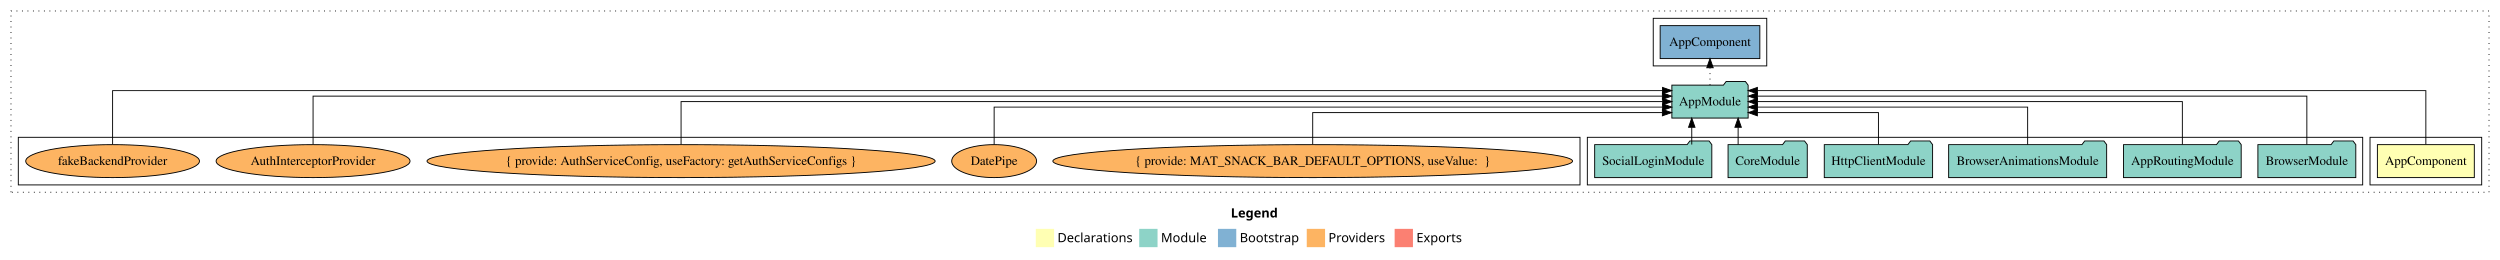
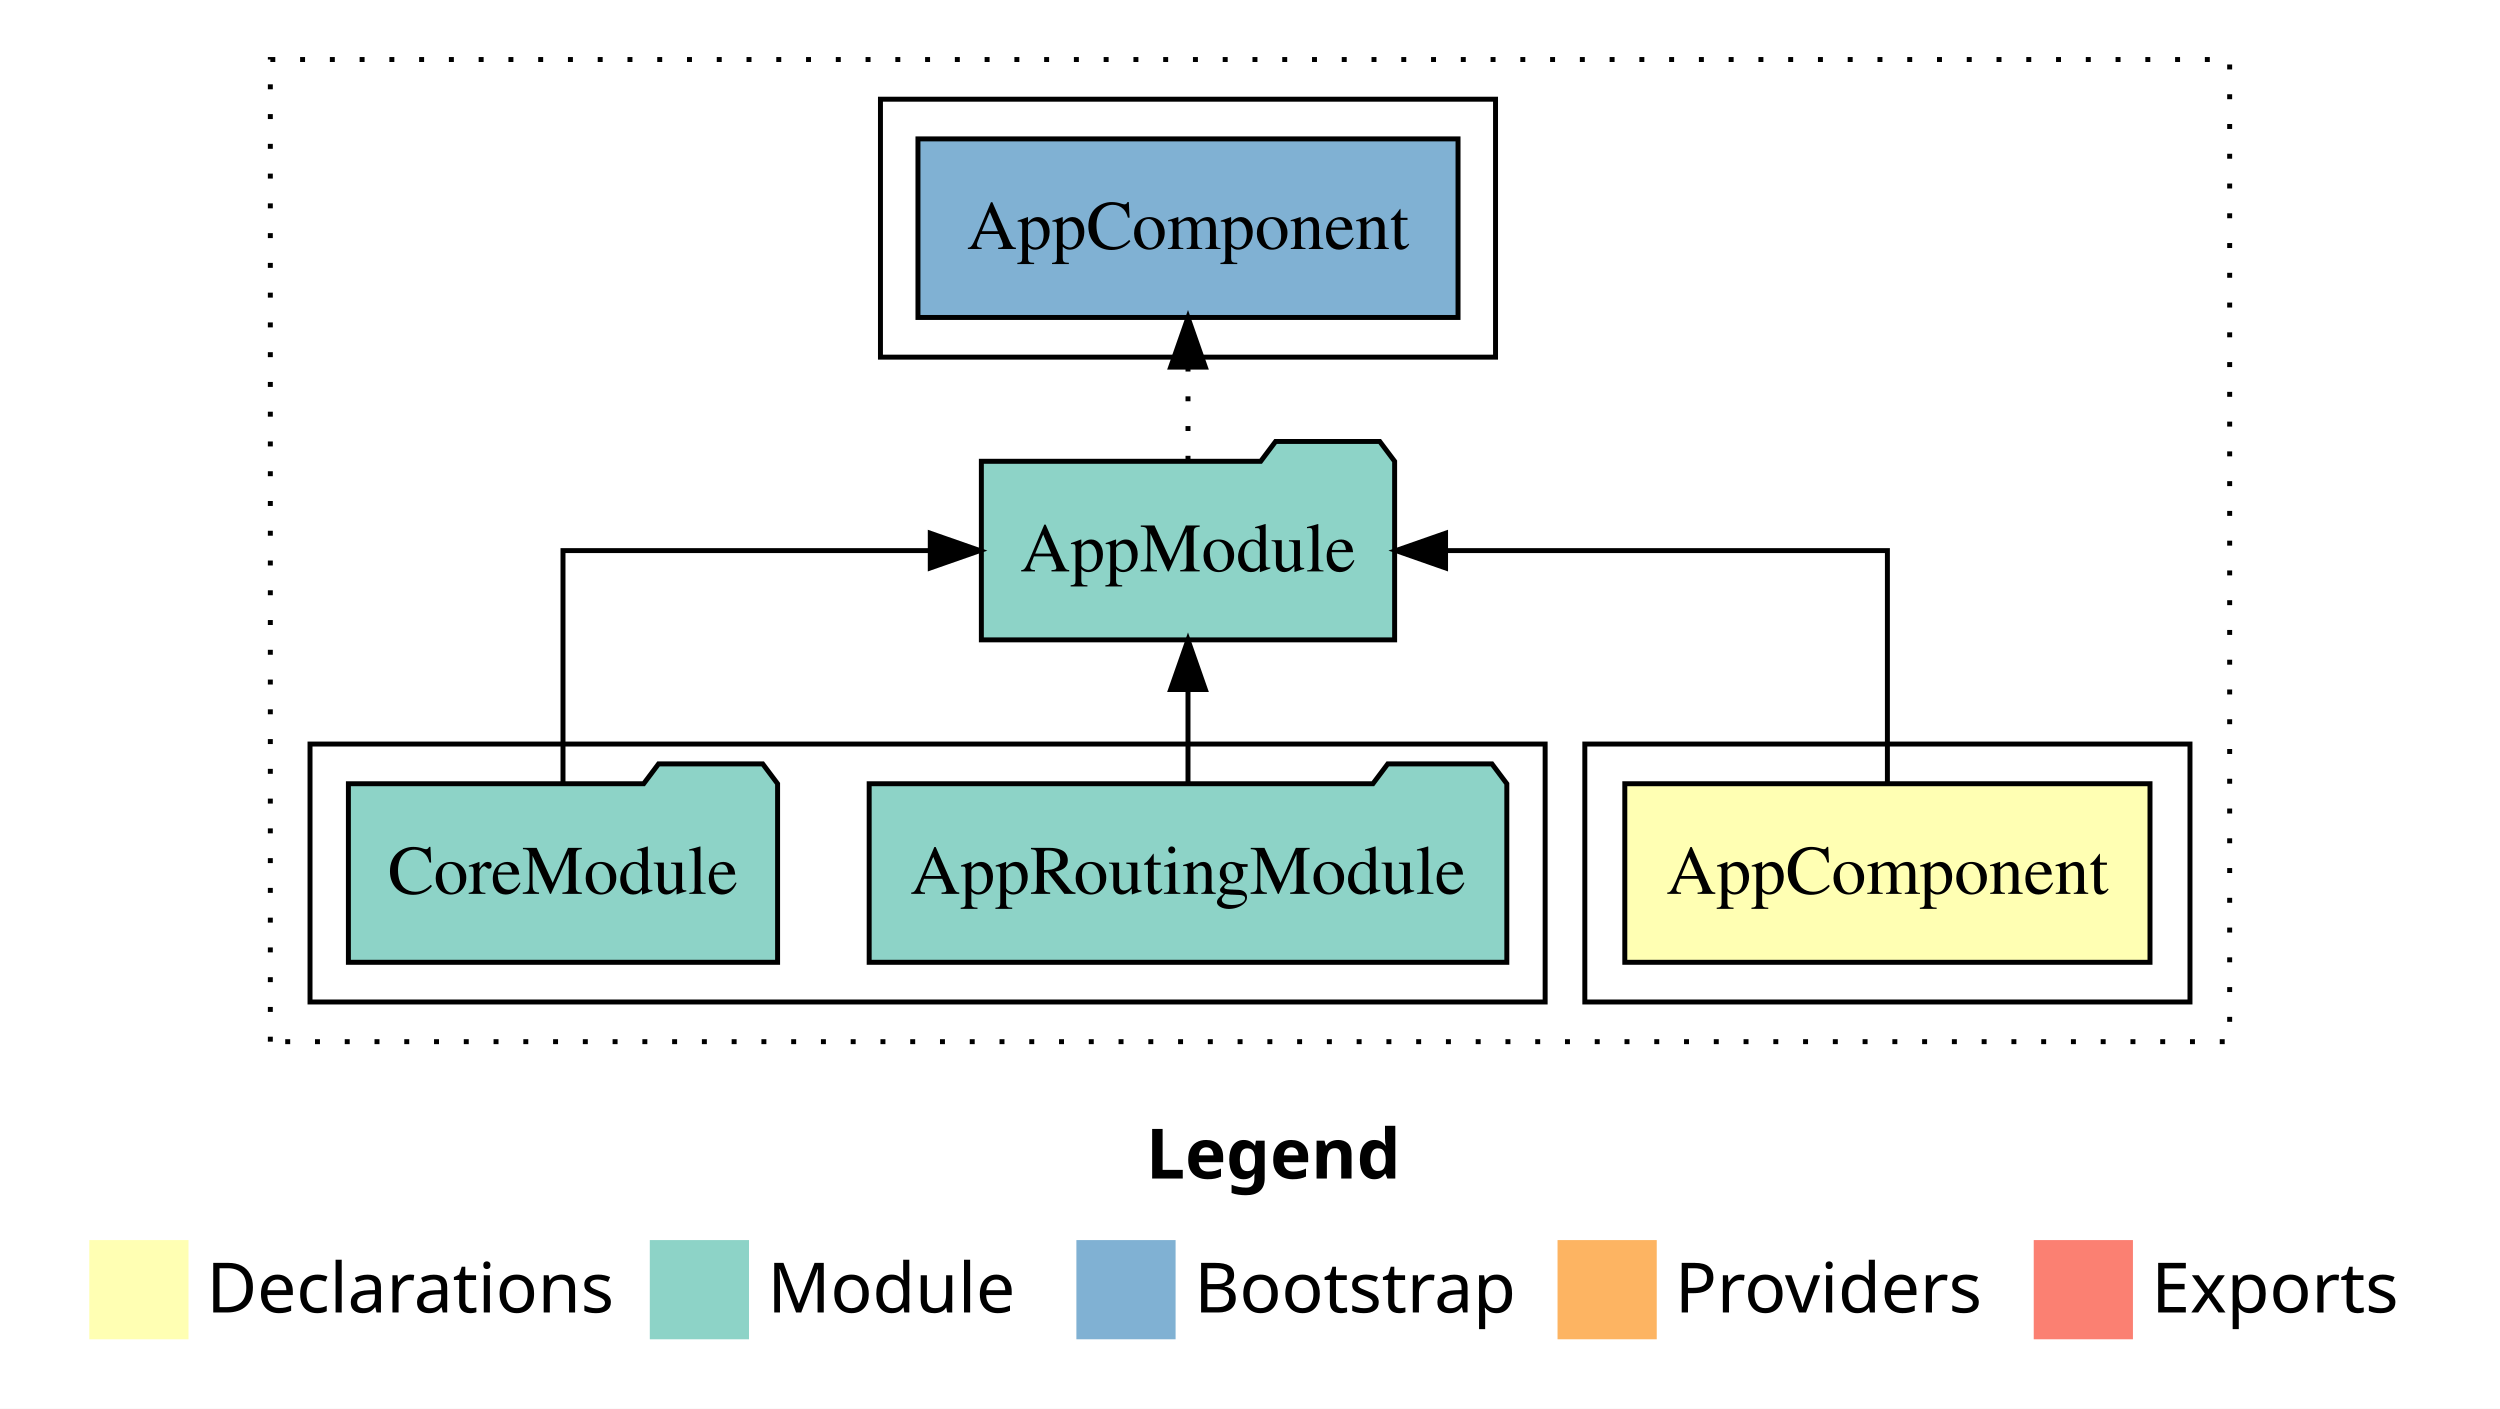
- <svg xmlns="http://www.w3.org/2000/svg" width="2731pt" height="284pt" viewBox="0.00 0.00 2731.00 284.00">
+ <svg xmlns="http://www.w3.org/2000/svg" width="504pt" height="284pt" viewBox="0.00 0.00 504.00 284.00">
  <g id="graph0" class="graph" transform="scale(1 1) rotate(0) translate(4 280)">
-     <polygon fill="#ffffff" stroke="transparent" points="-4,4 -4,-280 2727,-280 2727,4 -4,4" />
-     <text text-anchor="start" x="1340.509" y="-42.4" font-family="sans-serif" font-weight="bold" font-size="14.00" fill="#000000">Legend</text>
-     <polygon fill="#ffffb3" stroke="transparent" points="1127.5,-10 1127.5,-30 1147.5,-30 1147.5,-10 1127.5,-10" />
-     <text text-anchor="start" x="1151.129" y="-15.4" font-family="sans-serif" font-size="14.00" fill="#000000">  Declarations</text>
-     <polygon fill="#8dd3c7" stroke="transparent" points="1240.5,-10 1240.5,-30 1260.5,-30 1260.5,-10 1240.5,-10" />
-     <text text-anchor="start" x="1264.225" y="-15.4" font-family="sans-serif" font-size="14.00" fill="#000000">  Module</text>
-     <polygon fill="#80b1d3" stroke="transparent" points="1326.5,-10 1326.5,-30 1346.5,-30 1346.5,-10 1326.5,-10" />
-     <text text-anchor="start" x="1350.281" y="-15.4" font-family="sans-serif" font-size="14.00" fill="#000000">  Bootstrap</text>
-     <polygon fill="#fdb462" stroke="transparent" points="1423.5,-10 1423.5,-30 1443.5,-30 1443.5,-10 1423.5,-10" />
-     <text text-anchor="start" x="1447.173" y="-15.4" font-family="sans-serif" font-size="14.00" fill="#000000">  Providers</text>
-     <polygon fill="#fb8072" stroke="transparent" points="1519.5,-10 1519.5,-30 1539.5,-30 1539.5,-10 1519.5,-10" />
-     <text text-anchor="start" x="1543.226" y="-15.4" font-family="sans-serif" font-size="14.00" fill="#000000">  Exports</text>
+     <polygon fill="#ffffff" stroke="transparent" points="-4,4 -4,-280 500,-280 500,4 -4,4" />
+     <text text-anchor="start" x="227.009" y="-42.4" font-family="sans-serif" font-weight="bold" font-size="14.00" fill="#000000">Legend</text>
+     <polygon fill="#ffffb3" stroke="transparent" points="14,-10 14,-30 34,-30 34,-10 14,-10" />
+     <text text-anchor="start" x="37.629" y="-15.4" font-family="sans-serif" font-size="14.00" fill="#000000">  Declarations</text>
+     <polygon fill="#8dd3c7" stroke="transparent" points="127,-10 127,-30 147,-30 147,-10 127,-10" />
+     <text text-anchor="start" x="150.725" y="-15.4" font-family="sans-serif" font-size="14.00" fill="#000000">  Module</text>
+     <polygon fill="#80b1d3" stroke="transparent" points="213,-10 213,-30 233,-30 233,-10 213,-10" />
+     <text text-anchor="start" x="236.781" y="-15.4" font-family="sans-serif" font-size="14.00" fill="#000000">  Bootstrap</text>
+     <polygon fill="#fdb462" stroke="transparent" points="310,-10 310,-30 330,-30 330,-10 310,-10" />
+     <text text-anchor="start" x="333.673" y="-15.4" font-family="sans-serif" font-size="14.00" fill="#000000">  Providers</text>
+     <polygon fill="#fb8072" stroke="transparent" points="406,-10 406,-30 426,-30 426,-10 406,-10" />
+     <text text-anchor="start" x="429.726" y="-15.4" font-family="sans-serif" font-size="14.00" fill="#000000">  Exports</text>
    <g id="clust1" class="cluster">
-       <polygon fill="none" stroke="#000000" stroke-dasharray="1,5" points="8,-70 8,-268 2715,-268 2715,-70 8,-70" />
+       <polygon fill="none" stroke="#000000" stroke-dasharray="1,5" points="50.5,-70 50.5,-268 445.5,-268 445.5,-70 50.5,-70" />
    </g>
    <g id="clust2" class="cluster">
-       <polygon fill="none" stroke="#000000" points="2585,-78 2585,-130 2707,-130 2707,-78 2585,-78" />
+       <polygon fill="none" stroke="#000000" points="315.5,-78 315.5,-130 437.5,-130 437.5,-78 315.5,-78" />
    </g>
    <g id="clust4" class="cluster">
-       <polygon fill="none" stroke="#000000" points="1730,-78 1730,-130 2577,-130 2577,-78 1730,-78" />
+       <polygon fill="none" stroke="#000000" points="58.5,-78 58.5,-130 307.5,-130 307.5,-78 58.5,-78" />
    </g>
    <g id="clust6" class="cluster">
-       <polygon fill="none" stroke="#000000" points="1802,-208 1802,-260 1926,-260 1926,-208 1802,-208" />
-     </g>
-     <g id="clust7" class="cluster">
-       <polygon fill="none" stroke="#000000" points="16,-78 16,-130 1722,-130 1722,-78 16,-78" />
+       <polygon fill="none" stroke="#000000" points="173.5,-208 173.5,-260 297.5,-260 297.5,-208 173.5,-208" />
    </g>
    <g id="node1" class="node">
-       <polygon fill="#ffffb3" stroke="#000000" points="2698.94,-122 2593.06,-122 2593.06,-86 2698.94,-86 2698.94,-122" />
-       <text text-anchor="middle" x="2646" y="-99.8" font-family="Times,serif" font-size="14.00" fill="#000000">AppComponent</text>
+       <polygon fill="#ffffb3" stroke="#000000" points="429.44,-122 323.56,-122 323.56,-86 429.44,-86 429.44,-122" />
+       <text text-anchor="middle" x="376.5" y="-99.8" font-family="Times,serif" font-size="14.00" fill="#000000">AppComponent</text>
    </g>
    <g id="node2" class="node">
-       <polygon fill="#8dd3c7" stroke="#000000" points="1905.657,-187 1902.657,-191 1881.657,-191 1878.657,-187 1822.343,-187 1822.343,-151 1905.657,-151 1905.657,-187" />
-       <text text-anchor="middle" x="1864" y="-164.8" font-family="Times,serif" font-size="14.00" fill="#000000">AppModule</text>
+       <polygon fill="#8dd3c7" stroke="#000000" points="277.157,-187 274.157,-191 253.157,-191 250.157,-187 193.843,-187 193.843,-151 277.157,-151 277.157,-187" />
+       <text text-anchor="middle" x="235.5" y="-164.8" font-family="Times,serif" font-size="14.00" fill="#000000">AppModule</text>
    </g>
    <g id="edge1" class="edge">
-       <path fill="none" stroke="#000000" d="M2646,-122.248C2646,-145.018 2646,-181 2646,-181 2646,-181 1915.767,-181 1915.767,-181" />
-       <polygon fill="#000000" stroke="#000000" points="1915.767,-177.5 1905.767,-181 1915.767,-184.5 1915.767,-177.5" />
+       <path fill="none" stroke="#000000" d="M376.5,-122.106C376.5,-141.339 376.5,-169 376.5,-169 376.5,-169 287.423,-169 287.423,-169" />
+       <polygon fill="#000000" stroke="#000000" points="287.423,-165.5 277.423,-169 287.423,-172.5 287.423,-165.5" />
    </g>
-     <g id="node9" class="node">
-       <polygon fill="#80b1d3" stroke="#000000" points="1918.439,-252 1809.561,-252 1809.561,-216 1918.439,-216 1918.439,-252" />
-       <text text-anchor="middle" x="1864" y="-229.8" font-family="Times,serif" font-size="14.00" fill="#000000">AppComponent </text>
+     <g id="node5" class="node">
+       <polygon fill="#80b1d3" stroke="#000000" points="289.939,-252 181.061,-252 181.061,-216 289.939,-216 289.939,-252" />
+       <text text-anchor="middle" x="235.5" y="-229.8" font-family="Times,serif" font-size="14.00" fill="#000000">AppComponent </text>
    </g>
-     <g id="edge8" class="edge">
-       <path fill="none" stroke="#000000" stroke-dasharray="1,5" d="M1864,-187.106C1864,-187.106 1864,-205.991 1864,-205.991" />
-       <polygon fill="#000000" stroke="#000000" points="1860.5,-205.991 1864,-215.991 1867.5,-205.991 1860.5,-205.991" />
+     <g id="edge4" class="edge">
+       <path fill="none" stroke="#000000" stroke-dasharray="1,5" d="M235.5,-187.106C235.5,-187.106 235.5,-205.991 235.5,-205.991" />
+       <polygon fill="#000000" stroke="#000000" points="232,-205.991 235.5,-215.991 239,-205.991 232,-205.991" />
    </g>
    <g id="node3" class="node">
-       <polygon fill="#8dd3c7" stroke="#000000" points="2569.473,-122 2566.473,-126 2545.473,-126 2542.473,-122 2462.527,-122 2462.527,-86 2569.473,-86 2569.473,-122" />
-       <text text-anchor="middle" x="2516" y="-99.8" font-family="Times,serif" font-size="14.00" fill="#000000">BrowserModule</text>
+       <polygon fill="#8dd3c7" stroke="#000000" points="299.774,-122 296.774,-126 275.774,-126 272.774,-122 171.226,-122 171.226,-86 299.774,-86 299.774,-122" />
+       <text text-anchor="middle" x="235.5" y="-99.8" font-family="Times,serif" font-size="14.00" fill="#000000">AppRoutingModule</text>
    </g>
    <g id="edge2" class="edge">
-       <path fill="none" stroke="#000000" d="M2516,-122.284C2516,-143.321 2516,-175 2516,-175 2516,-175 1915.777,-175 1915.777,-175" />
-       <polygon fill="#000000" stroke="#000000" points="1915.777,-171.5 1905.777,-175 1915.777,-178.5 1915.777,-171.5" />
+       <path fill="none" stroke="#000000" d="M235.5,-122.106C235.5,-122.106 235.5,-140.991 235.5,-140.991" />
+       <polygon fill="#000000" stroke="#000000" points="232,-140.991 235.5,-150.991 239,-140.991 232,-140.991" />
    </g>
    <g id="node4" class="node">
-       <polygon fill="#8dd3c7" stroke="#000000" points="2444.274,-122 2441.274,-126 2420.274,-126 2417.274,-122 2315.726,-122 2315.726,-86 2444.274,-86 2444.274,-122" />
-       <text text-anchor="middle" x="2380" y="-99.8" font-family="Times,serif" font-size="14.00" fill="#000000">AppRoutingModule</text>
+       <polygon fill="#8dd3c7" stroke="#000000" points="152.762,-122 149.762,-126 128.762,-126 125.762,-122 66.238,-122 66.238,-86 152.762,-86 152.762,-122" />
+       <text text-anchor="middle" x="109.5" y="-99.8" font-family="Times,serif" font-size="14.00" fill="#000000">CoreModule</text>
    </g>
    <g id="edge3" class="edge">
-       <path fill="none" stroke="#000000" d="M2380,-122.106C2380,-141.339 2380,-169 2380,-169 2380,-169 1915.789,-169 1915.789,-169" />
-       <polygon fill="#000000" stroke="#000000" points="1915.789,-165.5 1905.789,-169 1915.789,-172.5 1915.789,-165.5" />
-     </g>
-     <g id="node5" class="node">
-       <polygon fill="#8dd3c7" stroke="#000000" points="2297.302,-122 2294.302,-126 2273.302,-126 2270.302,-122 2124.698,-122 2124.698,-86 2297.302,-86 2297.302,-122" />
-       <text text-anchor="middle" x="2211" y="-99.8" font-family="Times,serif" font-size="14.00" fill="#000000">BrowserAnimationsModule</text>
-     </g>
-     <g id="edge4" class="edge">
-       <path fill="none" stroke="#000000" d="M2211,-122.022C2211,-139.373 2211,-163 2211,-163 2211,-163 1915.856,-163 1915.856,-163" />
-       <polygon fill="#000000" stroke="#000000" points="1915.856,-159.5 1905.856,-163 1915.856,-166.5 1915.856,-159.5" />
-     </g>
-     <g id="node6" class="node">
-       <polygon fill="#8dd3c7" stroke="#000000" points="2107.161,-122 2104.161,-126 2083.161,-126 2080.161,-122 1988.839,-122 1988.839,-86 2107.161,-86 2107.161,-122" />
-       <text text-anchor="middle" x="2048" y="-99.8" font-family="Times,serif" font-size="14.00" fill="#000000">HttpClientModule</text>
-     </g>
-     <g id="edge5" class="edge">
-       <path fill="none" stroke="#000000" d="M2048,-122.24C2048,-137.571 2048,-157 2048,-157 2048,-157 1915.752,-157 1915.752,-157" />
-       <polygon fill="#000000" stroke="#000000" points="1915.753,-153.5 1905.752,-157 1915.752,-160.5 1915.753,-153.5" />
-     </g>
-     <g id="node7" class="node">
-       <polygon fill="#8dd3c7" stroke="#000000" points="1970.262,-122 1967.262,-126 1946.262,-126 1943.262,-122 1883.738,-122 1883.738,-86 1970.262,-86 1970.262,-122" />
-       <text text-anchor="middle" x="1927" y="-99.8" font-family="Times,serif" font-size="14.00" fill="#000000">CoreModule</text>
-     </g>
-     <g id="edge6" class="edge">
-       <path fill="none" stroke="#000000" d="M1894.724,-122.106C1894.724,-122.106 1894.724,-140.991 1894.724,-140.991" />
-       <polygon fill="#000000" stroke="#000000" points="1891.224,-140.991 1894.724,-150.991 1898.224,-140.991 1891.224,-140.991" />
-     </g>
-     <g id="node8" class="node">
-       <polygon fill="#8dd3c7" stroke="#000000" points="1865.986,-122 1862.986,-126 1841.986,-126 1838.986,-122 1738.014,-122 1738.014,-86 1865.986,-86 1865.986,-122" />
-       <text text-anchor="middle" x="1802" y="-99.8" font-family="Times,serif" font-size="14.00" fill="#000000">SocialLoginModule</text>
-     </g>
-     <g id="edge7" class="edge">
-       <path fill="none" stroke="#000000" d="M1844.082,-122.106C1844.082,-122.106 1844.082,-140.991 1844.082,-140.991" />
-       <polygon fill="#000000" stroke="#000000" points="1840.582,-140.991 1844.082,-150.991 1847.582,-140.991 1840.582,-140.991" />
-     </g>
-     <g id="node10" class="node">
-       <ellipse fill="#fdb462" stroke="#000000" cx="1430" cy="-104" rx="283.847" ry="18" />
-       <text text-anchor="middle" x="1430" y="-99.8" font-family="Times,serif" font-size="14.00" fill="#000000">{ provide: MAT_SNACK_BAR_DEFAULT_OPTIONS, useValue:  }</text>
-     </g>
-     <g id="edge9" class="edge">
-       <path fill="none" stroke="#000000" d="M1430,-122.24C1430,-137.571 1430,-157 1430,-157 1430,-157 1811.992,-157 1811.992,-157" />
-       <polygon fill="#000000" stroke="#000000" points="1811.992,-160.5 1821.992,-157 1811.992,-153.5 1811.992,-160.5" />
-     </g>
-     <g id="node11" class="node">
-       <ellipse fill="#fdb462" stroke="#000000" cx="1082" cy="-104" rx="46.364" ry="18" />
-       <text text-anchor="middle" x="1082" y="-99.8" font-family="Times,serif" font-size="14.00" fill="#000000">DatePipe</text>
-     </g>
-     <g id="edge10" class="edge">
-       <path fill="none" stroke="#000000" d="M1082,-122.022C1082,-139.373 1082,-163 1082,-163 1082,-163 1812.233,-163 1812.233,-163" />
-       <polygon fill="#000000" stroke="#000000" points="1812.233,-166.5 1822.233,-163 1812.233,-159.5 1812.233,-166.5" />
-     </g>
-     <g id="node12" class="node">
-       <ellipse fill="#fdb462" stroke="#000000" cx="740" cy="-104" rx="277.525" ry="18" />
-       <text text-anchor="middle" x="740" y="-99.8" font-family="Times,serif" font-size="14.00" fill="#000000">{ provide: AuthServiceConfig, useFactory: getAuthServiceConfigs }</text>
-     </g>
-     <g id="edge11" class="edge">
-       <path fill="none" stroke="#000000" d="M740,-122.106C740,-141.339 740,-169 740,-169 740,-169 1812.327,-169 1812.327,-169" />
-       <polygon fill="#000000" stroke="#000000" points="1812.327,-172.5 1822.327,-169 1812.327,-165.5 1812.327,-172.5" />
-     </g>
-     <g id="node13" class="node">
-       <ellipse fill="#fdb462" stroke="#000000" cx="338" cy="-104" rx="105.919" ry="18" />
-       <text text-anchor="middle" x="338" y="-99.8" font-family="Times,serif" font-size="14.00" fill="#000000">AuthInterceptorProvider</text>
-     </g>
-     <g id="edge12" class="edge">
-       <path fill="none" stroke="#000000" d="M338,-122.284C338,-143.321 338,-175 338,-175 338,-175 1811.993,-175 1811.993,-175" />
-       <polygon fill="#000000" stroke="#000000" points="1811.994,-178.5 1821.993,-175 1811.993,-171.5 1811.994,-178.5" />
-     </g>
-     <g id="node14" class="node">
-       <ellipse fill="#fdb462" stroke="#000000" cx="119" cy="-104" rx="94.886" ry="18" />
-       <text text-anchor="middle" x="119" y="-99.8" font-family="Times,serif" font-size="14.00" fill="#000000">fakeBackendProvider</text>
-     </g>
-     <g id="edge13" class="edge">
-       <path fill="none" stroke="#000000" d="M119,-122.248C119,-145.018 119,-181 119,-181 119,-181 1812.159,-181 1812.159,-181" />
-       <polygon fill="#000000" stroke="#000000" points="1812.159,-184.5 1822.159,-181 1812.159,-177.5 1812.159,-184.5" />
+       <path fill="none" stroke="#000000" d="M109.5,-122.106C109.5,-141.339 109.5,-169 109.5,-169 109.5,-169 183.544,-169 183.544,-169" />
+       <polygon fill="#000000" stroke="#000000" points="183.544,-172.5 193.544,-169 183.544,-165.5 183.544,-172.5" />
    </g>
  </g>
</svg>
